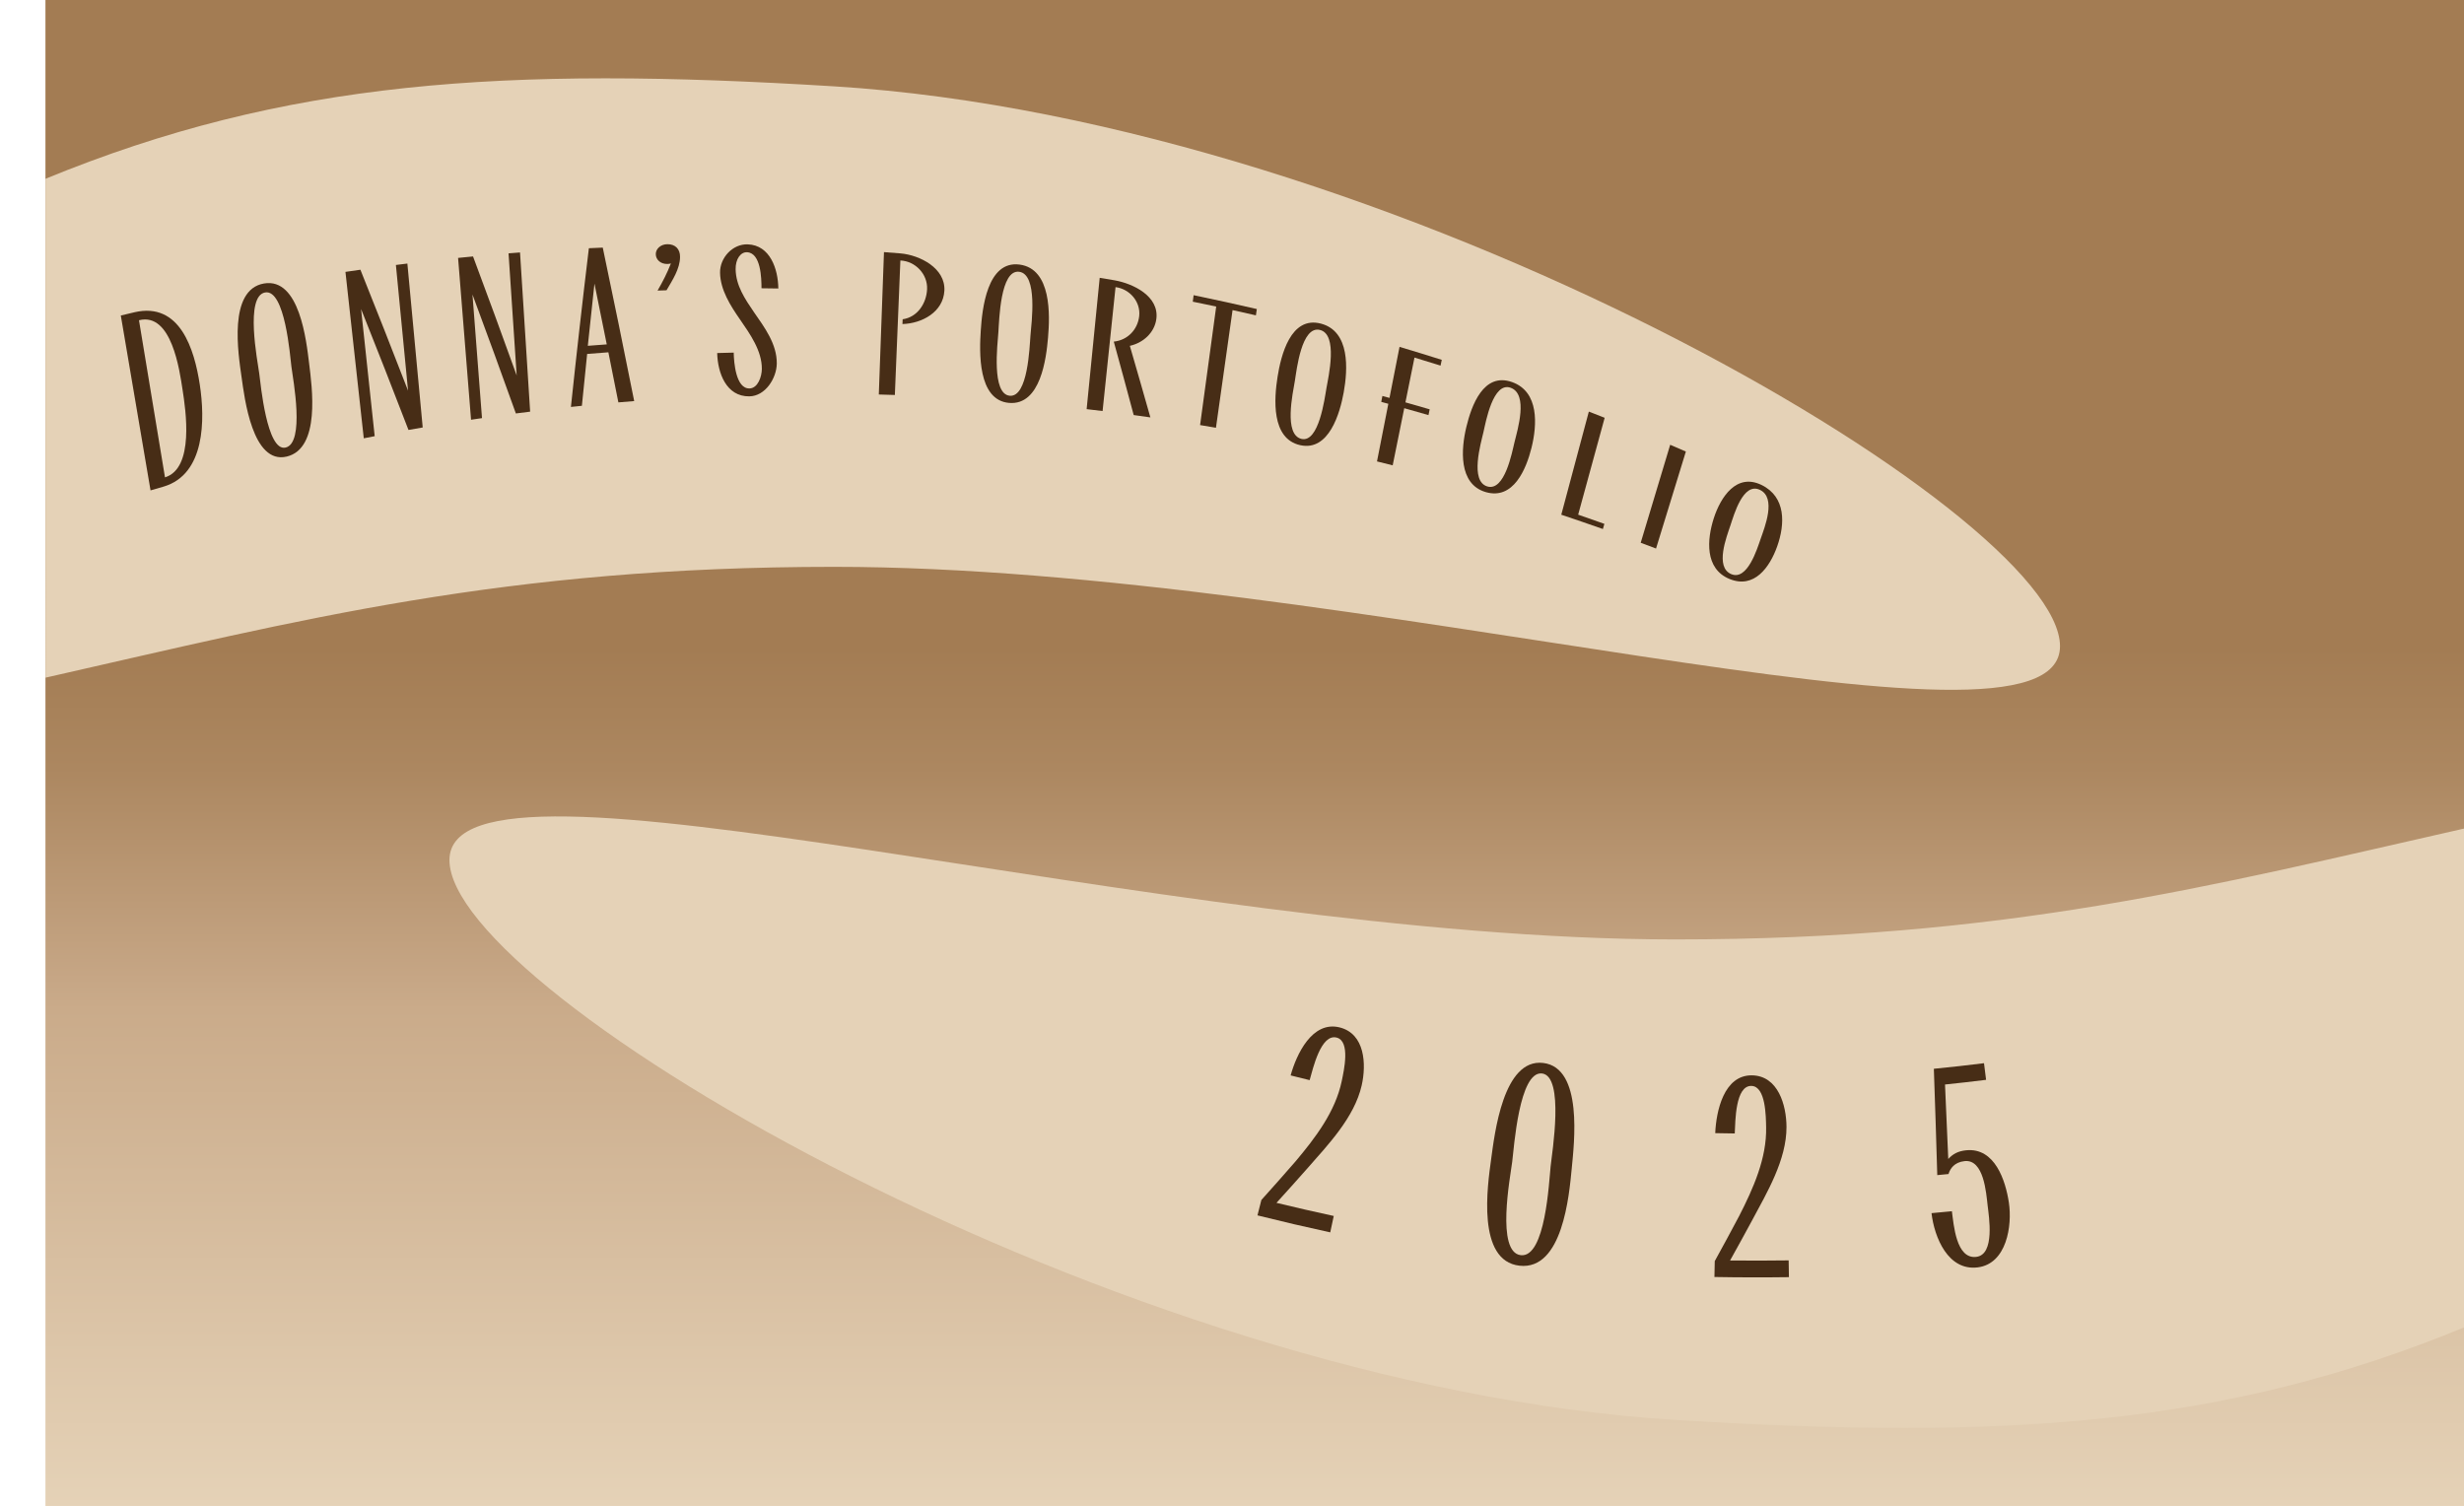
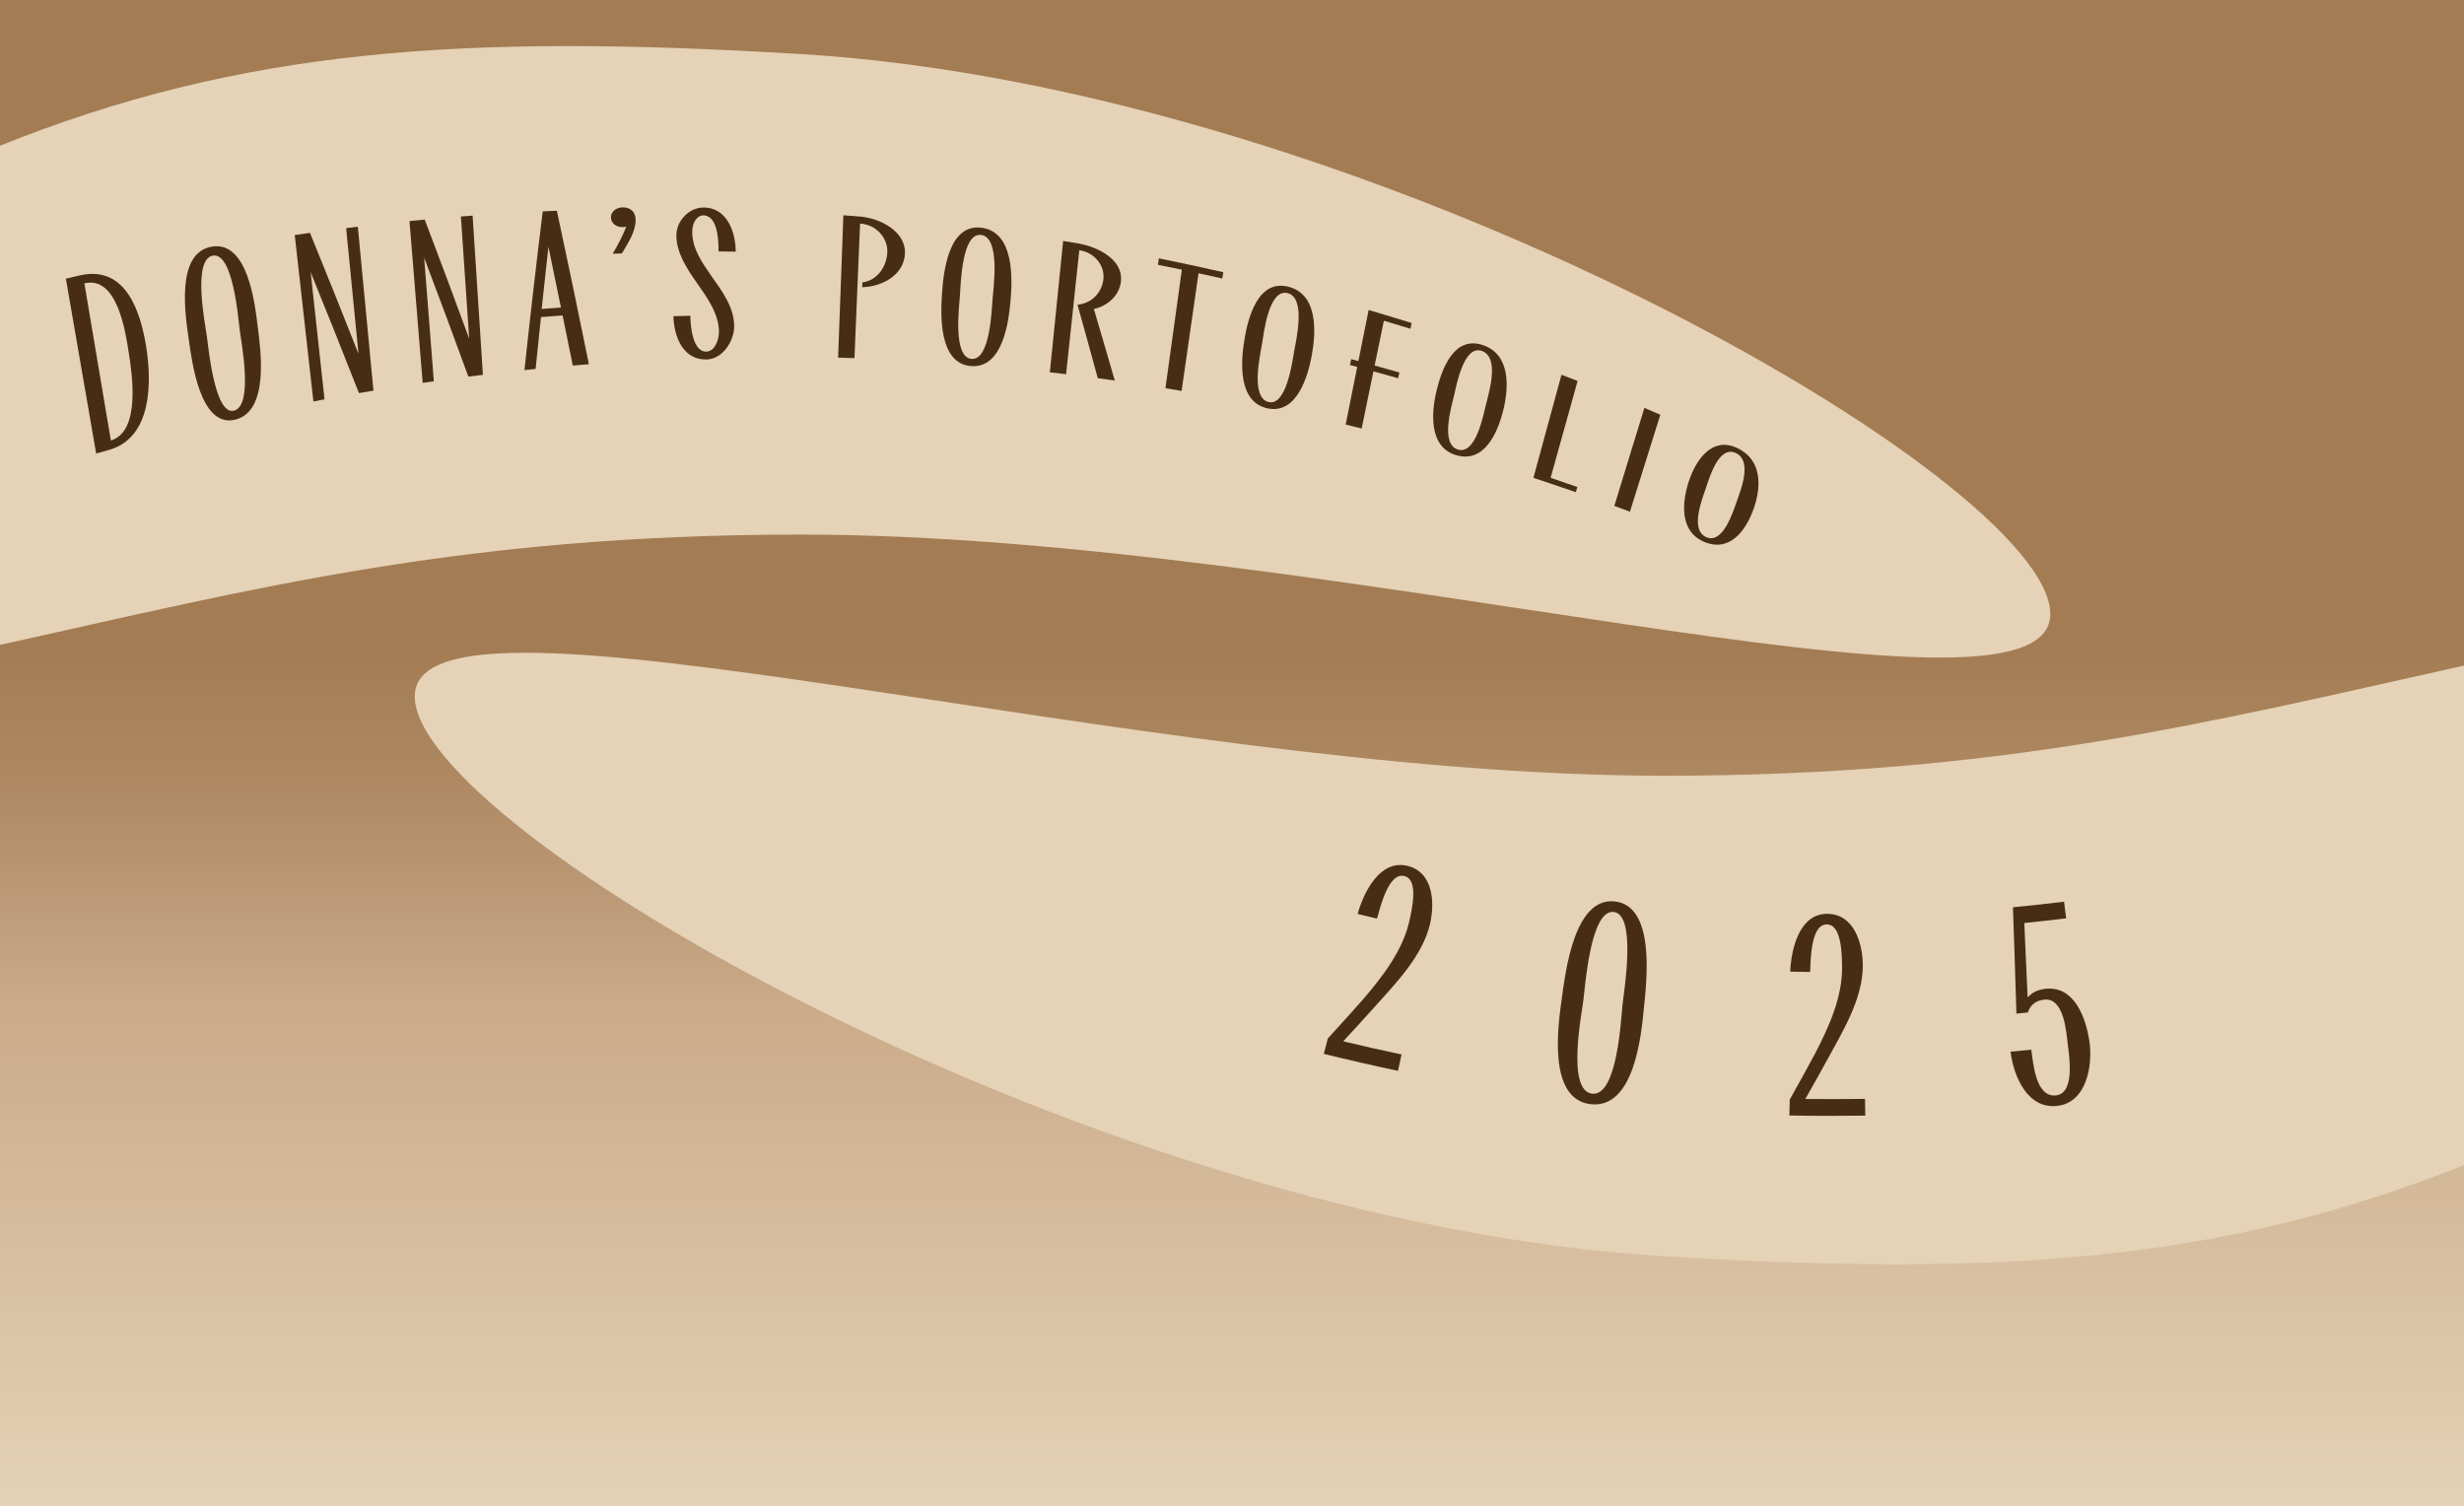
- <svg xmlns="http://www.w3.org/2000/svg" viewBox="0 0 2937.1 1795.12">
-   <defs>
-     <linearGradient id="linear-gradient" x1="1495.64" y1="0" x2="1495.64" y2="1795.12" gradientUnits="userSpaceOnUse">
-       <stop offset=".43" stop-color="#a37c53" />
-       <stop offset=".51" stop-color="#ac8760" />
-       <stop offset=".65" stop-color="#c6a685" />
-       <stop offset=".67" stop-color="#caab8a" />
-       <stop offset="1" stop-color="#e5d2b7" />
+ <svg xmlns="http://www.w3.org/2000/svg" version="1.1" id="Layer_1" x="0px" y="0px" viewBox="0 0 2937.1 1795.12" style="enable-background:new 0 0 2937.1 1795.12;" xml:space="preserve">
+   <style type="text/css">
+ 	.st0{fill:url(#SVGID_1_);}
+ 	.st1{fill:#E5D2B7;}
+ 	.st2{fill:#472D16;}
+ 	.st3{fill:none;}
+ </style>
+   <g id="BAGGRUND">
+     <linearGradient id="SVGID_1_" gradientUnits="userSpaceOnUse" x1="1468.55" y1="1796" x2="1468.55" y2="0.88" gradientTransform="matrix(1 0 0 -1 0 1796)">
+       <stop offset="0.43" style="stop-color:#A37C53" />
+       <stop offset="0.51" style="stop-color:#AC8760" />
+       <stop offset="0.65" style="stop-color:#C6A685" />
+       <stop offset="0.67" style="stop-color:#CAAB8A" />
+       <stop offset="1" style="stop-color:#E5D2B7" />
    </linearGradient>
-   </defs>
-   <g id="BAGGRUND">
-     <rect x="54.17" width="2882.93" height="1795.12" style="fill: url(#linear-gradient);" />
+     <rect class="st0" width="2937.1" height="1795.12" />
  </g>
  <g id="Skum">
-     <path d="M54.17,213.14C339.84,95.78,600.22,78.58,994.39,102.93c669.33,41.35,1461.15,509.14,1461.15,667.3s-844.94-94.56-1461.15-94.56c-394.92,0-635.77,63.26-940.21,132.12" style="fill: #e5d2b7;" />
-     <path d="M2937.1,1582.33c-285.67,117.36-546.04,134.56-940.21,110.21-669.33-41.35-1461.15-509.14-1461.15-667.3s844.94,94.56,1461.15,94.56c394.92,0,635.77-63.26,940.21-132.12" style="fill: #e5d2b7;" />
+     <path class="st1" d="M-2.5,174.69C288.53,57.33,553.81,40.13,955.38,64.48c681.91,41.35,1488.6,509.14,1488.6,667.3   s-860.82-94.56-1488.6-94.56c-402.34,0-647.72,63.26-957.88,132.12" />
+     <path class="st1" d="M2940.85,1387.22c-291.04,117.36-556.3,134.56-957.88,110.21c-681.91-41.35-1488.6-509.14-1488.6-667.3   s860.82,94.56,1488.6,94.56c402.34,0,647.72-63.26,957.88-132.12" />
  </g>
  <g id="Text1">
    <g>
-       <path d="M144.01,376.1c6.58-1.59,9.87-2.38,16.46-3.93,54.13-12.48,71.27,44.25,77.69,86.36,6.3,41.3,6.62,106.76-43.13,121.5-6.24,1.79-9.35,2.69-15.59,4.52-11.81-69.48-23.62-138.97-35.43-208.45ZM217.6,464.44c-3.52-22.74-12.94-92.53-51.93-82.7,10.33,62.42,20.66,124.85,30.99,187.27,35.28-10.8,24.71-80.27,20.94-104.57Z" style="fill: #472d16;" />
-       <path d="M287.96,449.63c-3.91-27.75-16.31-104.22,26.64-111.71,42.62-7.43,50.65,69.05,53.86,95.18,3.46,28.24,13.84,101.48-26.68,111.13-40.96,9.76-50.39-70.31-53.81-94.6ZM347.39,437.19c-1.63-12.82-7.64-92.8-31.38-88.58-24.25,4.32-9.02,81.74-7.01,96.46,1.65,12.08,9.03,93.47,31.37,88.44,23.36-5.26,8.97-81.04,7.02-96.33Z" style="fill: #472d16;" />
-       <path d="M411.8,324.08c7.12-1.05,10.68-1.56,17.81-2.57,19.23,47.94,38.17,96,56.79,144.18-4.83-49.95-9.66-99.9-14.49-149.84,5.47-.69,8.21-1.03,13.68-1.7,6.1,65.13,12.2,130.26,18.29,195.39-6.79,1.16-10.18,1.75-16.97,2.95-18.53-48.17-37.36-96.21-56.5-144.14,5.41,50.52,10.82,101.04,16.22,151.57-5.21,1-7.81,1.5-13.01,2.53-7.28-66.12-14.56-132.24-21.84-198.37Z" style="fill: #472d16;" />
-       <path d="M546.05,307.43c7.13-.72,10.69-1.07,17.82-1.74,17.63,47.18,34.98,94.46,52.02,141.86-3.23-48.52-6.47-97.04-9.7-145.56,5.47-.44,8.21-.65,13.68-1.06,4.02,63.25,8.04,126.51,12.06,189.76-6.8.84-10.21,1.28-17.01,2.16-16.95-47.37-34.2-94.64-51.73-141.8,3.78,49.12,7.57,98.23,11.35,147.35-5.22.76-7.83,1.14-13.05,1.92-5.15-64.3-10.3-128.59-15.45-192.89Z" style="fill: #472d16;" />
-       <path d="M701.96,295.88c6.62-.31,9.92-.46,16.54-.73,12.82,60.91,25.31,121.89,37.46,182.93-7.54.6-11.31.91-18.86,1.56-3.94-19.9-7.91-39.8-11.91-59.7-10.12.74-15.19,1.13-25.31,1.96-2.13,20.6-4.22,41.2-6.27,61.81-5.23.53-7.84.8-13.07,1.36,6.66-63.12,13.79-126.19,21.4-189.2ZM723.26,410.51c-4.84-24.16-9.73-48.31-14.67-72.46-2.7,24.71-5.34,49.43-7.91,74.16,9.03-.71,13.55-1.05,22.58-1.7Z" style="fill: #472d16;" />
-       <path d="M799.72,314.03c-.94.29-2.52.58-4.1.62-8.22.17-13.74-5.06-13.91-11.5-.17-6.45,5.72-11.94,13.67-12.06,9.54-.14,15.38,5.75,15.25,15.28-.18,14.18-8.95,27.38-16.14,39.65-4.27.13-6.4.19-10.67.34,6.23-10.74,11.37-20.78,15.9-32.32Z" style="fill: #472d16;" />
-       <path d="M854.89,420.82c7.88-.23,11.83-.33,19.71-.51.21,11.97,2.6,43.16,18.84,42.71,10.01-.28,14.6-14.13,14.68-23.24.18-21.67-14.11-41.67-25.97-58.89-11.47-16.5-23.51-35.4-23.84-55.8-.3-17.78,14.95-34.46,33.01-33.82,26.7.94,36.2,29.48,36.45,52.62-8.02-.14-12.03-.19-20.06-.27-.02-11.91-.68-41.87-17.01-42.95-7.8-.52-14.03,8.09-13.83,20.26.33,19.47,11.04,35.31,21.75,51.02,12.68,18.25,27.58,38.14,27.31,61.42-.2,17.27-13.5,38.87-32.78,39.08-27.65.3-37.68-28.18-38.26-51.6Z" style="fill: #472d16;" />
-       <path d="M1053.71,300.53c7.96.59,11.94.9,19.89,1.54,22.94,2.06,53.58,17.6,52.11,44.46-1.4,25.5-26.73,39.06-49.98,39.74.1-2.28.15-3.42.24-5.7,17.75-2.51,28.34-18.99,29.12-35.8.83-17.92-13.91-33.5-31.84-34.27-2.19,53.44-4.39,106.87-6.58,160.31-7.65-.25-11.48-.36-19.13-.56,2.05-56.58,4.11-113.15,6.16-169.73Z" style="fill: #472d16;" />
-       <path d="M1169.09,393.84c1.64-25,7.39-83.68,46.34-78.45,38.17,5.13,36.12,60.34,33.83,87-2.12,24.82-8.84,80.92-46.28,77.88-37.89-3.08-35.54-61.29-33.89-86.43ZM1228.31,399.94c1.21-15.07,9.08-73.16-13.53-75.99-22.41-2.81-23.71,57.9-24.7,71.91-1.04,14.75-8.34,73.84,13.54,75.86,21.68,2.01,23.58-57.93,24.69-71.78Z" style="fill: #472d16;" />
-       <path d="M1310.87,331.16c7.13,1.17,10.69,1.77,17.81,2.99,22.09,3.9,53.32,18.95,49.68,46.13-2.19,16.32-15.73,28.47-31.59,31.94,8.27,28.41,16.44,56.84,24.49,85.31-7.95-1.14-11.92-1.7-19.88-2.78-7.8-29.22-15.72-58.41-23.75-87.56,16.44-1.63,28.55-14.3,30.31-30.49,1.86-17.08-11.37-32.27-28.21-34.46-5.15,49.24-10.29,98.48-15.44,147.72-7.6-.93-11.4-1.38-19.01-2.26,5.19-52.18,10.38-104.36,15.57-156.54Z" style="fill: #472d16;" />
-       <path d="M1449.7,365.41c-9.29-1.98-18.59-3.92-27.9-5.8.4-3.1.6-4.65,1-7.75,25.18,5.23,50.3,10.73,75.36,16.51-.45,3.01-.67,4.52-1.12,7.53-9.26-2.14-18.54-4.23-27.82-6.27-6.6,46.75-13.2,93.5-19.8,140.26-7.56-1.31-11.34-1.94-18.91-3.2,6.4-47.09,12.8-94.19,19.2-141.28Z" style="fill: #472d16;" />
-       <path d="M1522.86,449.18c3.99-25.15,15.44-73.02,51.76-63.42,34.83,9.21,32.04,54.63,27.07,82.07-4.45,24.58-17.49,70.28-51.67,62.85-35.03-7.61-31.25-55.75-27.16-81.5ZM1581.11,462.73c2.44-13.95,14.08-64.18-7.76-69.45-21.93-5.29-27.68,47.44-29.83,60.56-2.42,14.71-13.57,64.23,7.79,69.32,20.83,4.97,27.72-48.48,29.81-60.43Z" style="fill: #472d16;" />
-       <path d="M1654.9,481.33c-3.38-.92-5.06-1.38-8.44-2.28.55-2.82.82-4.23,1.37-7.05,3.38.92,5.07,1.38,8.45,2.31,3.99-20.28,7.98-40.56,11.97-60.85,16.82,5.04,33.6,10.19,50.35,15.47-.58,2.75-.87,4.13-1.46,6.88-10.34-3.23-20.69-6.42-31.06-9.58-3.6,17.79-7.2,35.58-10.8,53.37,9.65,2.72,19.29,5.49,28.91,8.32-.58,2.75-.87,4.13-1.45,6.88-9.61-2.8-19.23-5.54-28.87-8.23-4.59,22.7-9.19,45.41-13.78,68.11-7.48-1.89-11.22-2.82-18.7-4.66l13.51-68.68Z" style="fill: #472d16;" />
-       <path d="M1747.94,508.75c6.08-25.14,20.28-65.41,54.43-53.32,32.5,11.51,29.95,51.24,23.16,78.46-6.34,25.42-21.53,62.13-54.31,52.75-33.23-9.5-29.54-52.02-23.28-77.89ZM1805.29,527.09c3.54-14.56,16.73-57.15-4.53-64.86-21.18-7.68-29.78,41.21-32.48,52.87-3.13,13.53-16.41,58.41,4.56,64.73,20.78,6.26,29.5-40.6,32.45-52.74Z" style="fill: #472d16;" />
-       <path d="M1893.9,490.62c7.56,2.93,11.33,4.41,18.87,7.39-10.53,38.49-21.06,76.98-31.6,115.47,10.43,3.61,20.85,7.26,31.25,10.95-.7,2.46-1.05,3.7-1.75,6.16-16.5-5.8-33.04-11.49-49.62-17.05,10.95-40.97,21.9-81.94,32.85-122.91Z" style="fill: #472d16;" />
-       <path d="M1990.87,530.17c7.48,3.21,11.22,4.82,18.69,8.08-11.85,38.53-23.71,77.06-35.56,115.6-7.3-2.78-10.95-4.16-18.27-6.88,11.71-38.93,23.43-77.86,35.14-116.79Z" style="fill: #472d16;" />
-       <path d="M2042.92,617.52c8.1-24.98,27-54.05,56.95-39.39,29.07,14.23,28.04,46.43,18.53,73.18-8.83,24.84-27.34,50.92-56.79,38.83-29.82-12.24-26.92-47.22-18.69-72.62ZM2098.72,642.25c4.87-13.97,18.9-48.9-.84-58.31-20.1-9.59-31.08,30.01-35.16,42.2-4.67,13.95-18.75,49.82.87,58.19,19.28,8.22,30.94-30.07,35.13-42.07Z" style="fill: #472d16;" />
+       <path class="st2" d="M78.53,332.18c6.7-1.59,10.06-2.38,16.77-3.93c55.15-12.48,72.61,44.25,79.15,86.36    c6.42,41.3,6.74,106.76-43.94,121.5c-6.36,1.79-9.53,2.69-15.88,4.52C102.59,471.15,90.56,401.66,78.53,332.18L78.53,332.18z     M153.5,420.52c-3.59-22.74-13.18-92.53-52.91-82.7c10.52,62.42,21.05,124.85,31.57,187.27    C168.11,514.29,157.34,444.82,153.5,420.52L153.5,420.52z" />
+       <path class="st2" d="M225.18,405.71c-3.98-27.75-16.62-104.22,27.14-111.71c43.42-7.43,51.6,69.05,54.87,95.18    c3.53,28.24,14.1,101.48-27.18,111.13c-41.73,9.76-51.34-70.31-54.82-94.6L225.18,405.71z M285.73,393.27    c-1.66-12.82-7.78-92.8-31.97-88.58c-24.71,4.32-9.19,81.74-7.14,96.46c1.68,12.08,9.2,93.47,31.96,88.44    c23.8-5.26,9.14-81.04,7.15-96.33L285.73,393.27z" />
+       <path class="st2" d="M351.35,280.16c7.25-1.05,10.88-1.56,18.14-2.57c19.59,47.94,38.89,96,57.86,144.18    c-4.92-49.95-9.84-99.9-14.76-149.84c5.57-0.69,8.36-1.03,13.94-1.7c6.21,65.13,12.43,130.26,18.63,195.39    c-6.92,1.16-10.37,1.75-17.29,2.95c-18.88-48.17-38.06-96.21-57.56-144.14c5.51,50.52,11.02,101.04,16.52,151.57    c-5.31,1-7.96,1.5-13.25,2.53c-7.42-66.12-14.83-132.24-22.25-198.37L351.35,280.16z" />
+       <path class="st2" d="M488.12,263.51c7.26-0.72,10.89-1.07,18.15-1.74c17.96,47.18,35.64,94.46,53,141.86    c-3.29-48.52-6.59-97.04-9.88-145.56c5.57-0.44,8.36-0.65,13.94-1.06c4.1,63.25,8.19,126.51,12.29,189.76    c-6.93,0.84-10.4,1.28-17.33,2.16c-17.27-47.37-34.84-94.64-52.7-141.8c3.85,49.12,7.71,98.23,11.56,147.35    c-5.32,0.76-7.98,1.14-13.3,1.92c-5.25-64.3-10.49-128.59-15.74-192.89H488.12z" />
+       <path class="st2" d="M646.96,251.96c6.74-0.31,10.11-0.46,16.85-0.73c13.06,60.91,25.79,121.89,38.16,182.93    c-7.68,0.6-11.52,0.91-19.21,1.56c-4.01-19.9-8.06-39.8-12.13-59.7c-10.31,0.74-15.48,1.13-25.79,1.96    c-2.17,20.6-4.3,41.2-6.39,61.81c-5.33,0.53-7.99,0.8-13.32,1.36c6.79-63.12,14.05-126.19,21.8-189.2L646.96,251.96z     M668.66,366.59c-4.93-24.16-9.91-48.31-14.95-72.46c-2.75,24.71-5.44,49.43-8.06,74.16    C654.86,367.58,659.46,367.24,668.66,366.59L668.66,366.59z" />
+       <path class="st2" d="M746.56,270.11c-0.96,0.29-2.57,0.58-4.18,0.62c-8.37,0.17-14-5.06-14.17-11.5    c-0.17-6.45,5.83-11.94,13.93-12.06c9.72-0.14,15.67,5.75,15.54,15.28c-0.18,14.18-9.12,27.38-16.44,39.65    c-4.35,0.13-6.52,0.19-10.87,0.34C736.71,291.7,741.94,281.66,746.56,270.11L746.56,270.11z" />
+       <path class="st2" d="M802.76,376.9c8.03-0.23,12.05-0.33,20.08-0.51c0.21,11.97,2.65,43.16,19.19,42.71    c10.2-0.28,14.87-14.13,14.96-23.24c0.18-21.67-14.38-41.67-26.46-58.89c-11.69-16.5-23.95-35.4-24.29-55.8    c-0.31-17.78,15.23-34.46,33.63-33.82c27.2,0.94,36.88,29.48,37.13,52.62c-8.17-0.14-12.26-0.19-20.44-0.27    c-0.02-11.91-0.69-41.87-17.33-42.95c-7.95-0.52-14.29,8.09-14.09,20.26c0.34,19.47,11.25,35.31,22.16,51.02    c12.92,18.25,28.1,38.14,27.82,61.42c-0.2,17.27-13.75,38.87-33.4,39.08c-28.17,0.3-38.39-28.18-38.98-51.6V376.9z" />
+       <path class="st2" d="M1005.32,256.61c8.11,0.59,12.16,0.9,20.26,1.54c23.37,2.06,54.59,17.6,53.09,44.46    c-1.43,25.5-27.23,39.06-50.92,39.74c0.1-2.28,0.15-3.42,0.24-5.7c18.08-2.51,28.87-18.99,29.67-35.8    c0.85-17.92-14.17-33.5-32.44-34.27c-2.23,53.44-4.47,106.87-6.7,160.31c-7.79-0.25-11.7-0.36-19.49-0.56    c2.09-56.58,4.19-113.15,6.28-169.73L1005.32,256.61z" />
+       <path class="st2" d="M1122.87,349.92c1.67-25,7.53-83.68,47.21-78.45c38.89,5.13,36.8,60.34,34.47,87    c-2.16,24.82-9.01,80.92-47.15,77.88C1118.79,433.27,1121.19,375.06,1122.87,349.92L1122.87,349.92z M1183.2,356.02    c1.23-15.07,9.25-73.16-13.78-75.99c-22.83-2.81-24.16,57.9-25.16,71.91c-1.06,14.75-8.5,73.84,13.79,75.86    C1180.13,429.81,1182.07,369.87,1183.2,356.02L1183.2,356.02z" />
+       <path class="st2" d="M1267.31,287.24c7.26,1.17,10.89,1.77,18.14,2.99c22.51,3.9,54.32,18.95,50.61,46.13    c-2.23,16.32-16.03,28.47-32.18,31.94c8.43,28.41,16.75,56.84,24.95,85.31c-8.1-1.14-12.14-1.7-20.25-2.78    c-7.95-29.22-16.02-58.41-24.2-87.56c16.75-1.63,29.09-14.3,30.88-30.49c1.89-17.08-11.58-32.27-28.74-34.46    c-5.25,49.24-10.48,98.48-15.73,147.72c-7.74-0.93-11.61-1.38-19.37-2.26c5.29-52.18,10.57-104.36,15.86-156.54L1267.31,287.24z" />
+       <path class="st2" d="M1408.75,321.49c-9.46-1.98-18.94-3.92-28.42-5.8c0.41-3.1,0.61-4.65,1.02-7.75    c25.65,5.23,51.25,10.73,76.78,16.51c-0.46,3.01-0.68,4.52-1.14,7.53c-9.43-2.14-18.89-4.23-28.34-6.27    c-6.72,46.75-13.45,93.5-20.17,140.26c-7.7-1.31-11.55-1.94-19.27-3.2c6.52-47.09,13.04-94.19,19.56-141.28H1408.75z" />
+       <path class="st2" d="M1483.29,405.26c4.07-25.15,15.73-73.02,52.73-63.42c35.48,9.21,32.64,54.63,27.58,82.07    c-4.53,24.58-17.82,70.28-52.64,62.85C1475.27,479.15,1479.12,431.01,1483.29,405.26L1483.29,405.26z M1542.63,418.81    c2.49-13.95,14.34-64.18-7.91-69.45c-22.34-5.29-28.2,47.44-30.39,60.56c-2.47,14.71-13.82,64.23,7.94,69.32    c21.22,4.97,28.24-48.48,30.37-60.43L1542.63,418.81z" />
+       <path class="st2" d="M1617.81,437.41c-3.44-0.92-5.16-1.38-8.6-2.28c0.56-2.82,0.84-4.23,1.4-7.05c3.44,0.92,5.17,1.38,8.61,2.31    c4.06-20.28,8.13-40.56,12.19-60.85c17.14,5.04,34.23,10.19,51.3,15.47c-0.59,2.75-0.89,4.13-1.49,6.88    c-10.53-3.23-21.08-6.42-31.64-9.58c-3.67,17.79-7.34,35.58-11,53.37c9.83,2.72,19.65,5.49,29.45,8.32    c-0.59,2.75-0.89,4.13-1.48,6.88c-9.79-2.8-19.59-5.54-29.41-8.23c-4.68,22.7-9.36,45.41-14.04,68.11    c-7.62-1.89-11.43-2.82-19.05-4.66l13.76-68.68V437.41z" />
+       <path class="st2" d="M1712.59,464.83c6.19-25.14,20.66-65.41,55.45-53.32c33.11,11.51,30.51,51.24,23.6,78.46    c-6.46,25.42-21.93,62.13-55.33,52.75C1702.46,533.22,1706.22,490.7,1712.59,464.83z M1771.02,483.17    c3.61-14.56,17.04-57.15-4.62-64.86c-21.58-7.68-30.34,41.21-33.09,52.87c-3.19,13.53-16.72,58.41,4.65,64.73    C1759.13,542.17,1768.02,495.31,1771.02,483.17z" />
+       <path class="st2" d="M1861.3,446.7c7.7,2.93,11.54,4.41,19.22,7.39c-10.73,38.49-21.46,76.98-32.19,115.47    c10.63,3.61,21.24,7.26,31.84,10.95c-0.71,2.46-1.07,3.7-1.78,6.16c-16.81-5.8-33.66-11.49-50.55-17.05    C1838.99,528.65,1850.14,487.68,1861.3,446.7L1861.3,446.7z" />
+       <path class="st2" d="M1960.09,486.25c7.62,3.21,11.43,4.82,19.04,8.08c-12.07,38.53-24.16,77.06-36.23,115.6    c-7.44-2.78-11.16-4.16-18.61-6.88c11.93-38.93,23.87-77.86,35.8-116.79L1960.09,486.25z" />
+       <path class="st2" d="M2013.12,573.6c8.25-24.98,27.51-54.05,58.02-39.39c29.62,14.23,28.57,46.43,18.88,73.18    c-9,24.84-27.85,50.92-57.86,38.83C2001.78,633.98,2004.73,599,2013.12,573.6L2013.12,573.6z M2069.97,598.33    c4.96-13.97,19.26-48.9-0.86-58.31c-20.48-9.59-31.66,30.01-35.82,42.2c-4.76,13.95-19.1,49.82,0.89,58.19    c19.64,8.22,31.52-30.07,35.79-42.07V598.33z" />
    </g>
  </g>
  <g id="Text2">
-     <rect x="568.72" y="1147.47" width="3.57" height="1.79" style="fill: none;" />
+     <rect x="630.37" y="954.95" class="st3" width="3.64" height="1.79" />
    <g>
-       <path d="M1503.55,1430.39c13.69-15.2,27.25-30.51,40.67-45.95,23.63-28.04,47.62-59.46,55.15-95.87,2.55-12.33,10.52-47.19-5.84-51.7-19.03-5.24-28.47,36.94-32.43,50.66-9.08-2.2-13.61-3.33-22.66-5.63,6.92-25.11,25.66-65.27,58.31-57.24,30.35,7.46,32.12,43.88,26.39,69.13-8.68,38.26-40.26,70.97-65.38,99.62-11.96,13.55-24.03,27.01-36.2,40.38,22.7,5.5,45.44,10.71,68.27,15.65-1.67,7.82-2.51,11.73-4.18,19.54-29.03-6.29-57.93-13.03-86.74-20.24l4.64-18.36Z" style="fill: #472d16;" />
-       <path d="M1777.44,1381.76c4.09-29.63,14.23-120.45,62.1-114.72,47.88,5.73,36.8,96.17,33.95,125.95-3.07,32.05-10.9,121.44-62.2,115.73-51.28-5.71-38.21-95.36-33.84-126.96ZM1848.33,1390.44c1.79-16.76,16.73-107.71-10.25-110.86-27.21-3.18-33.37,88.29-35.55,105.51-2.28,17.92-19.5,107.63,10.23,111.09,29.53,3.44,33.71-88.23,35.58-105.74Z" style="fill: #472d16;" />
-       <path d="M2043.99,1503.25c9.88-17.89,19.61-35.86,29.18-53.93,16.66-32.65,32.91-68.66,32.06-105.83-.29-12.56-.37-48.35-17.27-49.06-19.65-.83-19.36,42.44-20.13,56.66-9.3-.1-13.96-.18-23.26-.38,1.08-25.93,10.2-69.37,43.77-68.9,31.21.44,41.06,35.6,41.17,61.42.15,39.22-23.19,78.19-41.17,111.78-8.58,15.9-17.27,31.72-26.09,47.49,23.28.24,46.55.2,69.83-.11.13,7.99.19,11.99.32,19.98-29.6.4-59.19.34-88.79-.19.15-7.57.23-11.36.39-18.93Z" style="fill: #472d16;" />
-       <path d="M2302.38,1446.08c9.72-.87,14.58-1.32,24.29-2.29,2.16,15.67,4.93,57.23,28.97,54.43,22.64-2.64,15.2-47.87,13.6-61.53-1.67-14.22-4.36-55.29-27.57-52.63-12.12,1.39-17.05,8.84-19.03,15.38-5.36.53-8.04.79-13.41,1.3-1.22-42.26-2.58-84.51-4.07-126.76,19.96-1.93,39.89-4.16,59.79-6.65.99,7.93,1.49,11.9,2.48,19.83-16.3,2.05-32.63,3.89-48.97,5.58,1.35,29.59,2.65,59.17,3.88,88.76,5.39-5.83,11.42-9.34,21.28-10.35,34.25-3.49,47.03,35.99,50.98,62.4,4.1,27.37-2.53,72.87-37.19,77.17-35.32,4.38-51.67-35.71-55.03-64.65Z" style="fill: #472d16;" />
+       <path class="st2" d="M1582.76,1237.87c13.95-15.2,27.76-30.51,41.43-45.95c24.07-28.04,48.51-59.46,56.19-95.87    c2.6-12.33,10.72-47.19-5.95-51.7c-19.39-5.24-29.01,36.94-33.04,50.66c-9.25-2.2-13.87-3.33-23.09-5.63    c7.05-25.11,26.14-65.27,59.41-57.24c30.92,7.46,32.72,43.88,26.89,69.13c-8.84,38.26-41.02,70.97-66.61,99.62    c-12.18,13.55-24.48,27.01-36.88,40.38c23.13,5.5,46.29,10.71,69.55,15.65c-1.7,7.82-2.56,11.73-4.26,19.54    c-29.58-6.29-59.02-13.03-88.37-20.24L1582.76,1237.87L1582.76,1237.87z" />
+       <path class="st2" d="M1861.8,1189.24c4.17-29.63,14.5-120.45,63.27-114.72c48.78,5.73,37.49,96.17,34.59,125.95    c-3.13,32.05-11.1,121.44-63.37,115.73c-52.24-5.71-38.93-95.36-34.48-126.96H1861.8z M1934.02,1197.92    c1.82-16.76,17.04-107.71-10.44-110.86c-27.72-3.18-34,88.29-36.22,105.51c-2.32,17.92-19.87,107.63,10.42,111.09    c30.08,3.44,34.34-88.23,36.25-105.74H1934.02z" />
+       <path class="st2" d="M2133.36,1310.73c10.07-17.89,19.98-35.86,29.73-53.93c16.97-32.65,33.53-68.66,32.66-105.83    c-0.3-12.56-0.38-48.35-17.59-49.06c-20.02-0.83-19.72,42.44-20.51,56.66c-9.47-0.1-14.22-0.18-23.7-0.38    c1.1-25.93,10.39-69.37,44.59-68.9c31.8,0.44,41.83,35.6,41.94,61.42c0.15,39.22-23.63,78.19-41.94,111.78    c-8.74,15.9-17.59,31.72-26.58,47.49c23.72,0.24,47.42,0.2,71.14-0.11c0.13,7.99,0.19,11.99,0.33,19.98    c-30.16,0.4-60.3,0.34-90.46-0.19c0.15-7.57,0.23-11.36,0.4-18.93H2133.36z" />
+       <path class="st2" d="M2396.6,1253.56c9.9-0.87,14.85-1.32,24.75-2.29c2.2,15.67,5.02,57.23,29.51,54.43    c23.07-2.64,15.49-47.87,13.86-61.53c-1.7-14.22-4.44-55.29-28.09-52.63c-12.35,1.39-17.37,8.84-19.39,15.38    c-5.46,0.53-8.19,0.79-13.66,1.3c-1.24-42.26-2.63-84.51-4.15-126.76c20.33-1.93,40.64-4.16,60.91-6.65    c1.01,7.93,1.52,11.9,2.53,19.83c-16.61,2.05-33.24,3.89-49.89,5.58c1.38,29.59,2.7,59.17,3.95,88.76    c5.49-5.83,11.63-9.34,21.68-10.35c34.89-3.49,47.91,35.99,51.94,62.4c4.18,27.37-2.58,72.87-37.89,77.17    c-35.98,4.38-52.64-35.71-56.06-64.65V1253.56z" />
    </g>
  </g>
</svg>
